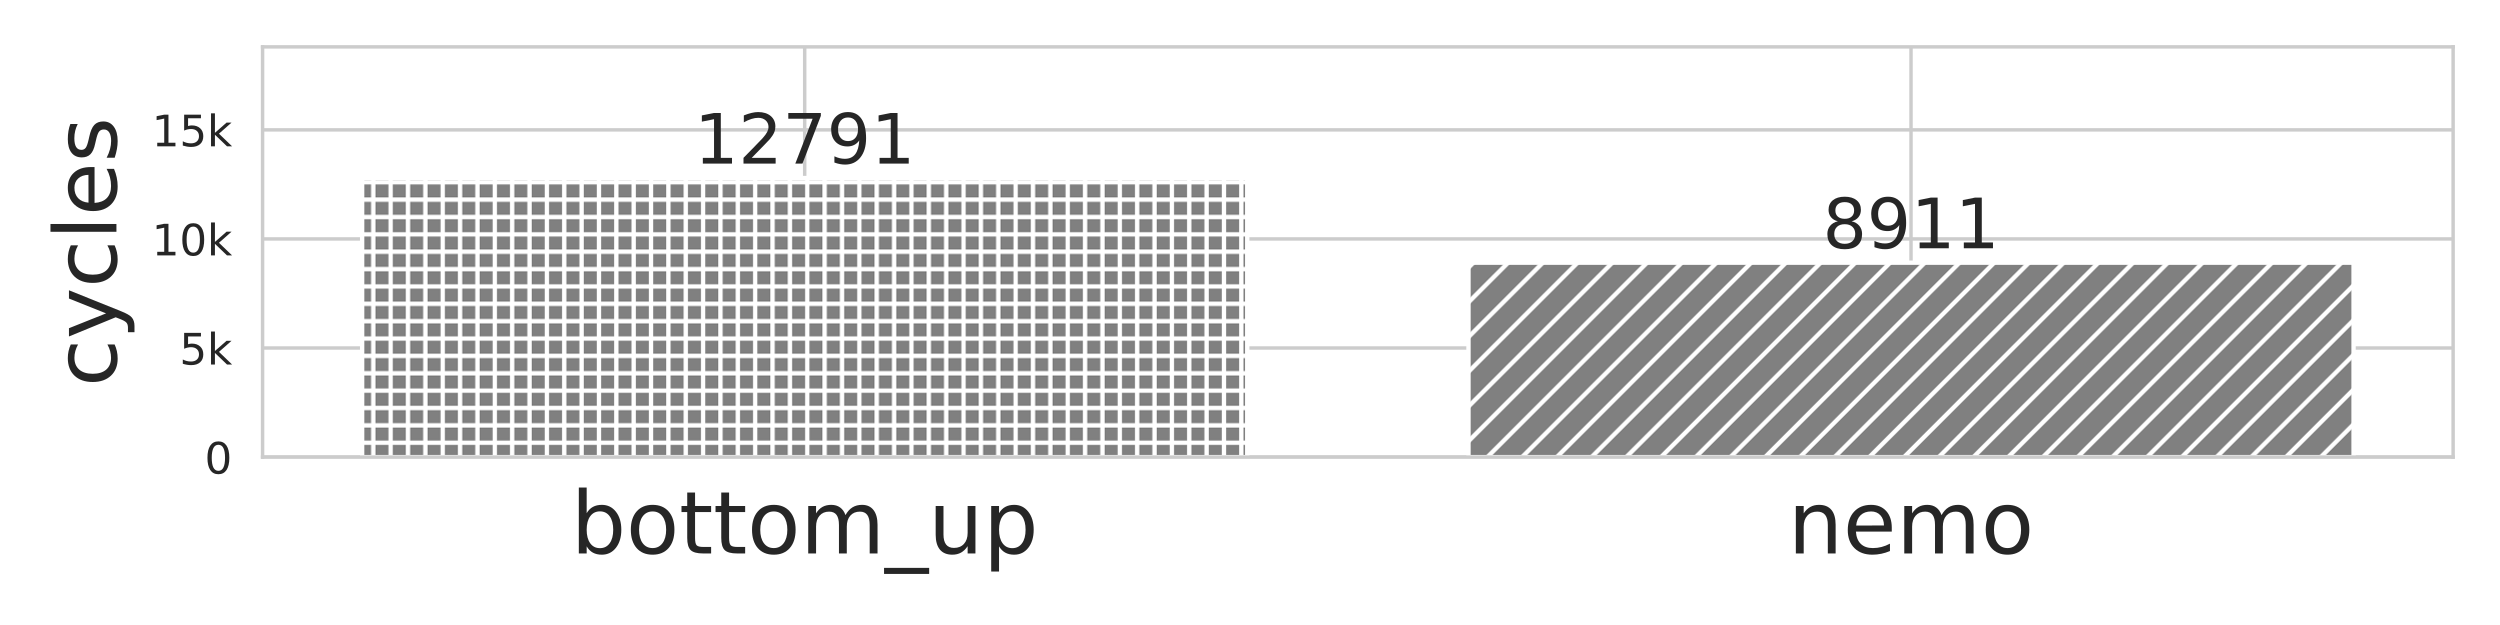
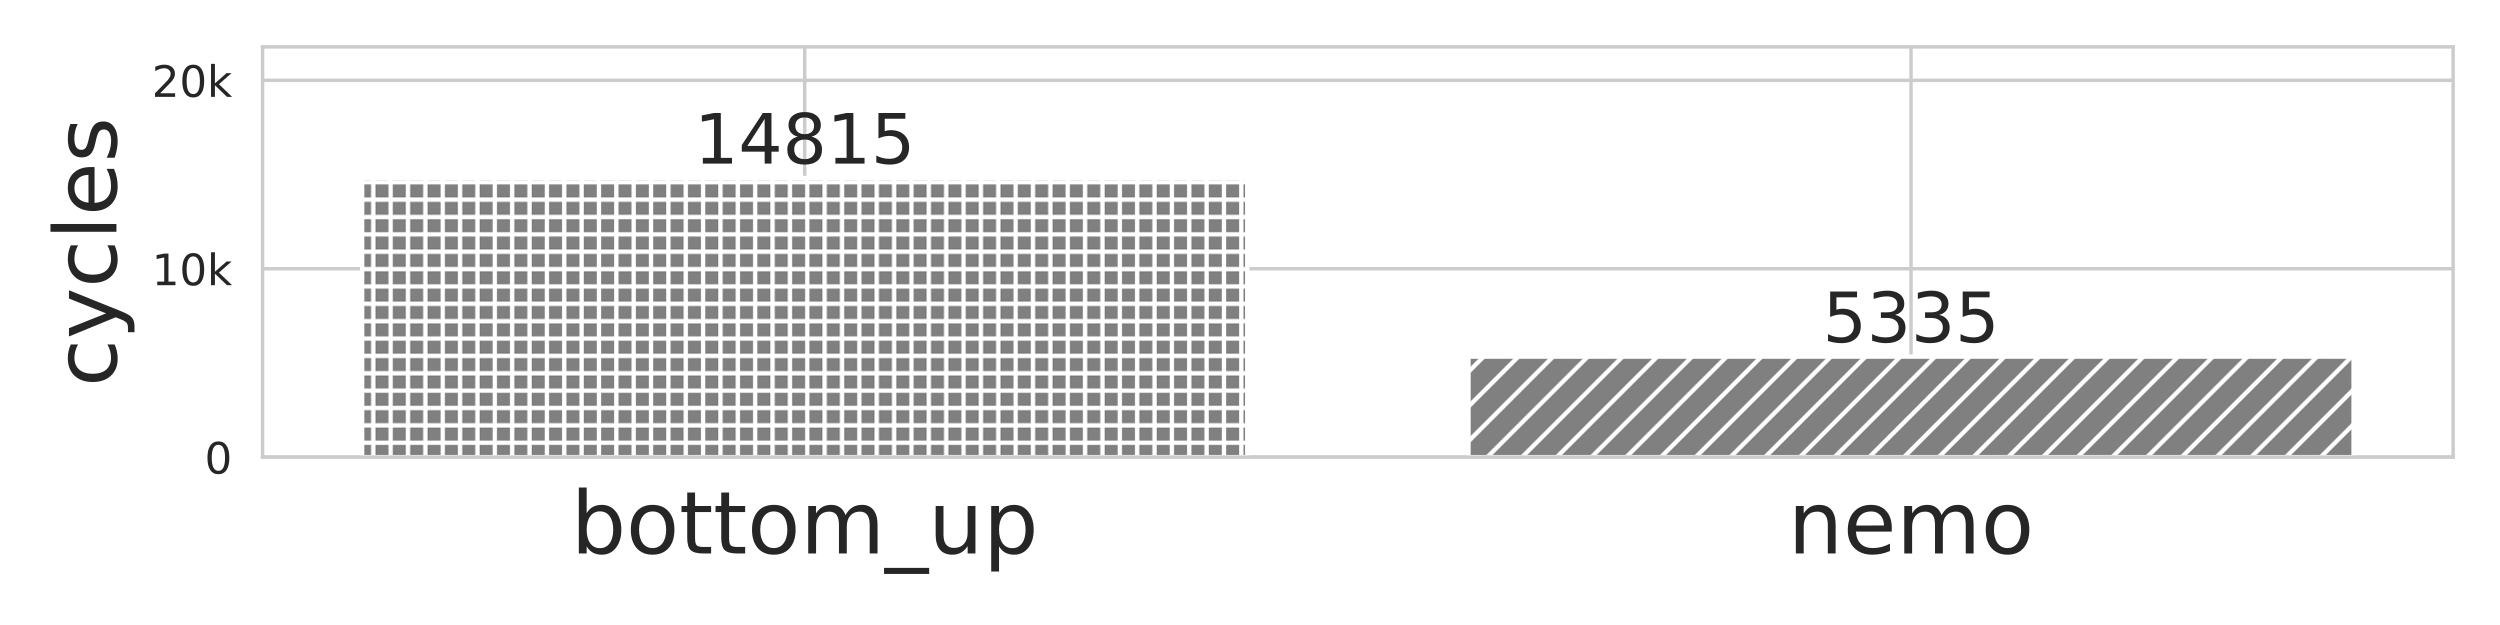
<svg xmlns="http://www.w3.org/2000/svg" xmlns:xlink="http://www.w3.org/1999/xlink" width="576pt" height="144pt" viewBox="0 0 576 144" version="1.1">
  <defs>
    <style type="text/css">*{stroke-linejoin: round; stroke-linecap: butt}</style>
  </defs>
  <g id="figure_1">
    <g id="patch_1">
      <path d="M 0 144  L 576 144  L 576 0  L 0 0  z " style="fill: #ffffff" />
    </g>
    <g id="axes_1">
      <g id="patch_2">
        <path d="M 60.5 105.32  L 565.2 105.32  L 565.2 10.8  L 60.5 10.8  z " style="fill: #ffffff" />
      </g>
      <g id="matplotlib.axis_1">
        <g id="xtick_1">
          <g id="line2d_1">
-             <path d="M 185.401 105.32  L 185.401 10.8  " clip-path="url(#p10164d2704)" style="fill: none; stroke: #cccccc; stroke-width: 0.8; stroke-linecap: round" />
+             <path d="M 185.401 105.32  L 185.401 10.8  " clip-path="url(#p2ab8b9b462)" style="fill: none; stroke: #cccccc; stroke-width: 0.8; stroke-linecap: round" />
          </g>
          <g id="text_1">
            <g style="fill: #262626" transform="translate(131.5474 127.5169) scale(0.2 -0.2)">
              <defs>
                <path id="DejaVuSans-62" d="M 3116 1747  Q 3116 2381 2855 2742  Q 2594 3103 2138 3103  Q 1681 3103 1420 2742  Q 1159 2381 1159 1747  Q 1159 1113 1420 752  Q 1681 391 2138 391  Q 2594 391 2855 752  Q 3116 1113 3116 1747  z M 1159 2969  Q 1341 3281 1617 3432  Q 1894 3584 2278 3584  Q 2916 3584 3314 3078  Q 3713 2572 3713 1747  Q 3713 922 3314 415  Q 2916 -91 2278 -91  Q 1894 -91 1617 61  Q 1341 213 1159 525  L 1159 0  L 581 0  L 581 4863  L 1159 4863  L 1159 2969  z " transform="scale(0.015625)" />
                <path id="DejaVuSans-6f" d="M 1959 3097  Q 1497 3097 1228 2736  Q 959 2375 959 1747  Q 959 1119 1226 758  Q 1494 397 1959 397  Q 2419 397 2687 759  Q 2956 1122 2956 1747  Q 2956 2369 2687 2733  Q 2419 3097 1959 3097  z M 1959 3584  Q 2709 3584 3137 3096  Q 3566 2609 3566 1747  Q 3566 888 3137 398  Q 2709 -91 1959 -91  Q 1206 -91 779 398  Q 353 888 353 1747  Q 353 2609 779 3096  Q 1206 3584 1959 3584  z " transform="scale(0.015625)" />
                <path id="DejaVuSans-74" d="M 1172 4494  L 1172 3500  L 2356 3500  L 2356 3053  L 1172 3053  L 1172 1153  Q 1172 725 1289 603  Q 1406 481 1766 481  L 2356 481  L 2356 0  L 1766 0  Q 1100 0 847 248  Q 594 497 594 1153  L 594 3053  L 172 3053  L 172 3500  L 594 3500  L 594 4494  L 1172 4494  z " transform="scale(0.015625)" />
                <path id="DejaVuSans-6d" d="M 3328 2828  Q 3544 3216 3844 3400  Q 4144 3584 4550 3584  Q 5097 3584 5394 3201  Q 5691 2819 5691 2113  L 5691 0  L 5113 0  L 5113 2094  Q 5113 2597 4934 2840  Q 4756 3084 4391 3084  Q 3944 3084 3684 2787  Q 3425 2491 3425 1978  L 3425 0  L 2847 0  L 2847 2094  Q 2847 2600 2669 2842  Q 2491 3084 2119 3084  Q 1678 3084 1418 2786  Q 1159 2488 1159 1978  L 1159 0  L 581 0  L 581 3500  L 1159 3500  L 1159 2956  Q 1356 3278 1631 3431  Q 1906 3584 2284 3584  Q 2666 3584 2933 3390  Q 3200 3197 3328 2828  z " transform="scale(0.015625)" />
                <path id="DejaVuSans-5f" d="M 3263 -1063  L 3263 -1509  L -63 -1509  L -63 -1063  L 3263 -1063  z " transform="scale(0.015625)" />
                <path id="DejaVuSans-75" d="M 544 1381  L 544 3500  L 1119 3500  L 1119 1403  Q 1119 906 1312 657  Q 1506 409 1894 409  Q 2359 409 2629 706  Q 2900 1003 2900 1516  L 2900 3500  L 3475 3500  L 3475 0  L 2900 0  L 2900 538  Q 2691 219 2414 64  Q 2138 -91 1772 -91  Q 1169 -91 856 284  Q 544 659 544 1381  z M 1991 3584  L 1991 3584  z " transform="scale(0.015625)" />
                <path id="DejaVuSans-70" d="M 1159 525  L 1159 -1331  L 581 -1331  L 581 3500  L 1159 3500  L 1159 2969  Q 1341 3281 1617 3432  Q 1894 3584 2278 3584  Q 2916 3584 3314 3078  Q 3713 2572 3713 1747  Q 3713 922 3314 415  Q 2916 -91 2278 -91  Q 1894 -91 1617 61  Q 1341 213 1159 525  z M 3116 1747  Q 3116 2381 2855 2742  Q 2594 3103 2138 3103  Q 1681 3103 1420 2742  Q 1159 2381 1159 1747  Q 1159 1113 1420 752  Q 1681 391 2138 391  Q 2594 391 2855 752  Q 3116 1113 3116 1747  z " transform="scale(0.015625)" />
              </defs>
              <use xlink:href="#DejaVuSans-62" />
              <use xlink:href="#DejaVuSans-6f" x="63.477" />
              <use xlink:href="#DejaVuSans-74" x="124.658" />
              <use xlink:href="#DejaVuSans-74" x="163.867" />
              <use xlink:href="#DejaVuSans-6f" x="203.076" />
              <use xlink:href="#DejaVuSans-6d" x="264.258" />
              <use xlink:href="#DejaVuSans-5f" x="361.67" />
              <use xlink:href="#DejaVuSans-75" x="411.67" />
              <use xlink:href="#DejaVuSans-70" x="475.049" />
            </g>
          </g>
        </g>
        <g id="xtick_2">
          <g id="line2d_2">
-             <path d="M 440.299 105.32  L 440.299 10.8  " clip-path="url(#p10164d2704)" style="fill: none; stroke: #cccccc; stroke-width: 0.8; stroke-linecap: round" />
+             <path d="M 440.299 105.32  L 440.299 10.8  " clip-path="url(#p2ab8b9b462)" style="fill: none; stroke: #cccccc; stroke-width: 0.8; stroke-linecap: round" />
          </g>
          <g id="text_2">
            <g style="fill: #262626" transform="translate(411.9495 127.5169) scale(0.2 -0.2)">
              <defs>
                <path id="DejaVuSans-6e" d="M 3513 2113  L 3513 0  L 2938 0  L 2938 2094  Q 2938 2591 2744 2837  Q 2550 3084 2163 3084  Q 1697 3084 1428 2787  Q 1159 2491 1159 1978  L 1159 0  L 581 0  L 581 3500  L 1159 3500  L 1159 2956  Q 1366 3272 1645 3428  Q 1925 3584 2291 3584  Q 2894 3584 3203 3211  Q 3513 2838 3513 2113  z " transform="scale(0.015625)" />
                <path id="DejaVuSans-65" d="M 3597 1894  L 3597 1613  L 953 1613  Q 991 1019 1311 708  Q 1631 397 2203 397  Q 2534 397 2845 478  Q 3156 559 3463 722  L 3463 178  Q 3153 47 2828 -22  Q 2503 -91 2169 -91  Q 1331 -91 842 396  Q 353 884 353 1716  Q 353 2575 817 3079  Q 1281 3584 2069 3584  Q 2775 3584 3186 3129  Q 3597 2675 3597 1894  z M 3022 2063  Q 3016 2534 2758 2815  Q 2500 3097 2075 3097  Q 1594 3097 1305 2825  Q 1016 2553 972 2059  L 3022 2063  z " transform="scale(0.015625)" />
              </defs>
              <use xlink:href="#DejaVuSans-6e" />
              <use xlink:href="#DejaVuSans-65" x="63.379" />
              <use xlink:href="#DejaVuSans-6d" x="124.902" />
              <use xlink:href="#DejaVuSans-6f" x="222.314" />
            </g>
          </g>
        </g>
      </g>
      <g id="matplotlib.axis_2">
        <g id="ytick_1">
          <g id="line2d_3">
-             <path d="M 60.5 105.32  L 565.2 105.32  " clip-path="url(#p10164d2704)" style="fill: none; stroke: #cccccc; stroke-width: 0.8; stroke-linecap: round" />
+             <path d="M 60.5 105.32  L 565.2 105.32  " clip-path="url(#p2ab8b9b462)" style="fill: none; stroke: #cccccc; stroke-width: 0.8; stroke-linecap: round" />
          </g>
          <g id="text_3">
            <g style="fill: #262626" transform="translate(47.1375 109.1192) scale(0.1 -0.1)">
              <defs>
                <path id="DejaVuSans-30" d="M 2034 4250  Q 1547 4250 1301 3770  Q 1056 3291 1056 2328  Q 1056 1369 1301 889  Q 1547 409 2034 409  Q 2525 409 2770 889  Q 3016 1369 3016 2328  Q 3016 3291 2770 3770  Q 2525 4250 2034 4250  z M 2034 4750  Q 2819 4750 3233 4129  Q 3647 3509 3647 2328  Q 3647 1150 3233 529  Q 2819 -91 2034 -91  Q 1250 -91 836 529  Q 422 1150 422 2328  Q 422 3509 836 4129  Q 1250 4750 2034 4750  z " transform="scale(0.015625)" />
              </defs>
              <use xlink:href="#DejaVuSans-30" />
            </g>
          </g>
        </g>
        <g id="ytick_2">
          <g id="line2d_4">
-             <path d="M 60.5 80.185  L 565.2 80.185  " clip-path="url(#p10164d2704)" style="fill: none; stroke: #cccccc; stroke-width: 0.8; stroke-linecap: round" />
+             <path d="M 60.5 61.918  L 565.2 61.918  " clip-path="url(#p2ab8b9b462)" style="fill: none; stroke: #cccccc; stroke-width: 0.8; stroke-linecap: round" />
          </g>
          <g id="text_4">
-             <g style="fill: #262626" transform="translate(41.34687 83.98378) scale(0.1 -0.1)">
-               <defs>
-                 <path id="DejaVuSans-35" d="M 691 4666  L 3169 4666  L 3169 4134  L 1269 4134  L 1269 2991  Q 1406 3038 1543 3061  Q 1681 3084 1819 3084  Q 2600 3084 3056 2656  Q 3513 2228 3513 1497  Q 3513 744 3044 326  Q 2575 -91 1722 -91  Q 1428 -91 1123 -41  Q 819 9 494 109  L 494 744  Q 775 591 1075 516  Q 1375 441 1709 441  Q 2250 441 2565 725  Q 2881 1009 2881 1497  Q 2881 1984 2565 2268  Q 2250 2553 1709 2553  Q 1456 2553 1204 2497  Q 953 2441 691 2322  L 691 4666  z " transform="scale(0.015625)" />
-                 <path id="DejaVuSans-6b" d="M 581 4863  L 1159 4863  L 1159 1991  L 2875 3500  L 3609 3500  L 1753 1863  L 3688 0  L 2938 0  L 1159 1709  L 1159 0  L 581 0  L 581 4863  z " transform="scale(0.015625)" />
-               </defs>
-               <use xlink:href="#DejaVuSans-35" />
-               <use xlink:href="#DejaVuSans-6b" x="63.623" />
-             </g>
-           </g>
-         </g>
-         <g id="ytick_3">
-           <g id="line2d_5">
-             <path d="M 60.5 55.049  L 565.2 55.049  " clip-path="url(#p10164d2704)" style="fill: none; stroke: #cccccc; stroke-width: 0.8; stroke-linecap: round" />
-           </g>
-           <g id="text_5">
-             <g style="fill: #262626" transform="translate(34.98438 58.84835) scale(0.1 -0.1)">
+             <g style="fill: #262626" transform="translate(34.98438 65.7173) scale(0.1 -0.1)">
              <defs>
                <path id="DejaVuSans-31" d="M 794 531  L 1825 531  L 1825 4091  L 703 3866  L 703 4441  L 1819 4666  L 2450 4666  L 2450 531  L 3481 531  L 3481 0  L 794 0  L 794 531  z " transform="scale(0.015625)" />
+                 <path id="DejaVuSans-6b" d="M 581 4863  L 1159 4863  L 1159 1991  L 2875 3500  L 3609 3500  L 1753 1863  L 3688 0  L 2938 0  L 1159 1709  L 1159 0  L 581 0  L 581 4863  z " transform="scale(0.015625)" />
              </defs>
              <use xlink:href="#DejaVuSans-31" />
              <use xlink:href="#DejaVuSans-30" x="63.623" />
              <use xlink:href="#DejaVuSans-6b" x="127.246" />
            </g>
          </g>
        </g>
-         <g id="ytick_4">
-           <g id="line2d_6">
-             <path d="M 60.5 29.914  L 565.2 29.914  " clip-path="url(#p10164d2704)" style="fill: none; stroke: #cccccc; stroke-width: 0.8; stroke-linecap: round" />
+         <g id="ytick_3">
+           <g id="line2d_5">
+             <path d="M 60.5 18.516  L 565.2 18.516  " clip-path="url(#p2ab8b9b462)" style="fill: none; stroke: #cccccc; stroke-width: 0.8; stroke-linecap: round" />
          </g>
-           <g id="text_6">
-             <g style="fill: #262626" transform="translate(34.98438 33.71291) scale(0.1 -0.1)">
-               <use xlink:href="#DejaVuSans-31" />
-               <use xlink:href="#DejaVuSans-35" x="63.623" />
+           <g id="text_5">
+             <g style="fill: #262626" transform="translate(34.98438 22.31538) scale(0.1 -0.1)">
+               <defs>
+                 <path id="DejaVuSans-32" d="M 1228 531  L 3431 531  L 3431 0  L 469 0  L 469 531  Q 828 903 1448 1529  Q 2069 2156 2228 2338  Q 2531 2678 2651 2914  Q 2772 3150 2772 3378  Q 2772 3750 2511 3984  Q 2250 4219 1831 4219  Q 1534 4219 1204 4116  Q 875 4013 500 3803  L 500 4441  Q 881 4594 1212 4672  Q 1544 4750 1819 4750  Q 2544 4750 2975 4387  Q 3406 4025 3406 3419  Q 3406 3131 3298 2873  Q 3191 2616 2906 2266  Q 2828 2175 2409 1742  Q 1991 1309 1228 531  z " transform="scale(0.015625)" />
+               </defs>
+               <use xlink:href="#DejaVuSans-32" />
+               <use xlink:href="#DejaVuSans-30" x="63.623" />
              <use xlink:href="#DejaVuSans-6b" x="127.246" />
            </g>
          </g>
        </g>
-         <g id="text_7">
+         <g id="text_6">
          <g style="fill: #262626" transform="translate(26.825 89.11625) rotate(-90) scale(0.2 -0.2)">
            <defs>
              <path id="DejaVuSans-63" d="M 3122 3366  L 3122 2828  Q 2878 2963 2633 3030  Q 2388 3097 2138 3097  Q 1578 3097 1268 2742  Q 959 2388 959 1747  Q 959 1106 1268 751  Q 1578 397 2138 397  Q 2388 397 2633 464  Q 2878 531 3122 666  L 3122 134  Q 2881 22 2623 -34  Q 2366 -91 2075 -91  Q 1284 -91 818 406  Q 353 903 353 1747  Q 353 2603 823 3093  Q 1294 3584 2113 3584  Q 2378 3584 2631 3529  Q 2884 3475 3122 3366  z " transform="scale(0.015625)" />
              <path id="DejaVuSans-79" d="M 2059 -325  Q 1816 -950 1584 -1140  Q 1353 -1331 966 -1331  L 506 -1331  L 506 -850  L 844 -850  Q 1081 -850 1212 -737  Q 1344 -625 1503 -206  L 1606 56  L 191 3500  L 800 3500  L 1894 763  L 2988 3500  L 3597 3500  L 2059 -325  z " transform="scale(0.015625)" />
              <path id="DejaVuSans-6c" d="M 603 4863  L 1178 4863  L 1178 0  L 603 0  L 603 4863  z " transform="scale(0.015625)" />
              <path id="DejaVuSans-73" d="M 2834 3397  L 2834 2853  Q 2591 2978 2328 3040  Q 2066 3103 1784 3103  Q 1356 3103 1142 2972  Q 928 2841 928 2578  Q 928 2378 1081 2264  Q 1234 2150 1697 2047  L 1894 2003  Q 2506 1872 2764 1633  Q 3022 1394 3022 966  Q 3022 478 2636 193  Q 2250 -91 1575 -91  Q 1294 -91 989 -36  Q 684 19 347 128  L 347 722  Q 666 556 975 473  Q 1284 391 1588 391  Q 1994 391 2212 530  Q 2431 669 2431 922  Q 2431 1156 2273 1281  Q 2116 1406 1581 1522  L 1381 1569  Q 847 1681 609 1914  Q 372 2147 372 2553  Q 372 3047 722 3315  Q 1072 3584 1716 3584  Q 2034 3584 2315 3537  Q 2597 3491 2834 3397  z " transform="scale(0.015625)" />
            </defs>
            <use xlink:href="#DejaVuSans-63" />
            <use xlink:href="#DejaVuSans-79" x="54.98" />
            <use xlink:href="#DejaVuSans-63" x="114.16" />
            <use xlink:href="#DejaVuSans-6c" x="169.141" />
            <use xlink:href="#DejaVuSans-65" x="196.924" />
            <use xlink:href="#DejaVuSans-73" x="258.447" />
          </g>
        </g>
      </g>
      <g id="patch_3">
-         <path d="M 83.441 105.32  L 287.36 105.32  L 287.36 41.021  L 83.441 41.021  z " clip-path="url(#p10164d2704)" style="fill: url(#hc34be4b320); stroke: #ffffff; stroke-linejoin: miter" />
+         <path d="M 83.441 105.32  L 287.36 105.32  L 287.36 41.021  L 83.441 41.021  z " clip-path="url(#p2ab8b9b462)" style="fill: url(#h0555353383); stroke: #ffffff; stroke-linejoin: miter" />
      </g>
      <g id="patch_4">
-         <path d="M 338.34 105.32  L 542.259 105.32  L 542.259 60.524  L 338.34 60.524  z " clip-path="url(#p10164d2704)" style="fill: url(#hd698f77041); stroke: #ffffff; stroke-linejoin: miter" />
+         <path d="M 338.34 105.32  L 542.259 105.32  L 542.259 82.166  L 338.34 82.166  z " clip-path="url(#p2ab8b9b462)" style="fill: url(#h13014a3506); stroke: #ffffff; stroke-linejoin: miter" />
      </g>
      <g id="patch_5">
        <path d="M 60.5 105.32  L 60.5 10.8  " style="fill: none; stroke: #cccccc; stroke-width: 0.8; stroke-linejoin: miter; stroke-linecap: square" />
      </g>
      <g id="patch_6">
        <path d="M 565.2 105.32  L 565.2 10.8  " style="fill: none; stroke: #cccccc; stroke-width: 0.8; stroke-linejoin: miter; stroke-linecap: square" />
      </g>
      <g id="patch_7">
        <path d="M 60.5 105.32  L 565.2 105.32  " style="fill: none; stroke: #cccccc; stroke-width: 0.8; stroke-linejoin: miter; stroke-linecap: square" />
      </g>
      <g id="patch_8">
        <path d="M 60.5 10.8  L 565.2 10.8  " style="fill: none; stroke: #cccccc; stroke-width: 0.8; stroke-linejoin: miter; stroke-linecap: square" />
      </g>
-       <g id="text_8">
+       <g id="text_7">
        <g style="fill: #262626" transform="translate(159.9505 37.69318) scale(0.16 -0.16)">
          <defs>
-             <path id="DejaVuSans-32" d="M 1228 531  L 3431 531  L 3431 0  L 469 0  L 469 531  Q 828 903 1448 1529  Q 2069 2156 2228 2338  Q 2531 2678 2651 2914  Q 2772 3150 2772 3378  Q 2772 3750 2511 3984  Q 2250 4219 1831 4219  Q 1534 4219 1204 4116  Q 875 4013 500 3803  L 500 4441  Q 881 4594 1212 4672  Q 1544 4750 1819 4750  Q 2544 4750 2975 4387  Q 3406 4025 3406 3419  Q 3406 3131 3298 2873  Q 3191 2616 2906 2266  Q 2828 2175 2409 1742  Q 1991 1309 1228 531  z " transform="scale(0.015625)" />
-             <path id="DejaVuSans-37" d="M 525 4666  L 3525 4666  L 3525 4397  L 1831 0  L 1172 0  L 2766 4134  L 525 4134  L 525 4666  z " transform="scale(0.015625)" />
-             <path id="DejaVuSans-39" d="M 703 97  L 703 672  Q 941 559 1184 500  Q 1428 441 1663 441  Q 2288 441 2617 861  Q 2947 1281 2994 2138  Q 2813 1869 2534 1725  Q 2256 1581 1919 1581  Q 1219 1581 811 2004  Q 403 2428 403 3163  Q 403 3881 828 4315  Q 1253 4750 1959 4750  Q 2769 4750 3195 4129  Q 3622 3509 3622 2328  Q 3622 1225 3098 567  Q 2575 -91 1691 -91  Q 1453 -91 1209 -44  Q 966 3 703 97  z M 1959 2075  Q 2384 2075 2632 2365  Q 2881 2656 2881 3163  Q 2881 3666 2632 3958  Q 2384 4250 1959 4250  Q 1534 4250 1286 3958  Q 1038 3666 1038 3163  Q 1038 2656 1286 2365  Q 1534 2075 1959 2075  z " transform="scale(0.015625)" />
+             <path id="DejaVuSans-34" d="M 2419 4116  L 825 1625  L 2419 1625  L 2419 4116  z M 2253 4666  L 3047 4666  L 3047 1625  L 3713 1625  L 3713 1100  L 3047 1100  L 3047 0  L 2419 0  L 2419 1100  L 313 1100  L 313 1709  L 2253 4666  z " transform="scale(0.015625)" />
+             <path id="DejaVuSans-38" d="M 2034 2216  Q 1584 2216 1326 1975  Q 1069 1734 1069 1313  Q 1069 891 1326 650  Q 1584 409 2034 409  Q 2484 409 2743 651  Q 3003 894 3003 1313  Q 3003 1734 2745 1975  Q 2488 2216 2034 2216  z M 1403 2484  Q 997 2584 770 2862  Q 544 3141 544 3541  Q 544 4100 942 4425  Q 1341 4750 2034 4750  Q 2731 4750 3128 4425  Q 3525 4100 3525 3541  Q 3525 3141 3298 2862  Q 3072 2584 2669 2484  Q 3125 2378 3379 2068  Q 3634 1759 3634 1313  Q 3634 634 3220 271  Q 2806 -91 2034 -91  Q 1263 -91 848 271  Q 434 634 434 1313  Q 434 1759 690 2068  Q 947 2378 1403 2484  z M 1172 3481  Q 1172 3119 1398 2916  Q 1625 2713 2034 2713  Q 2441 2713 2670 2916  Q 2900 3119 2900 3481  Q 2900 3844 2670 4047  Q 2441 4250 2034 4250  Q 1625 4250 1398 4047  Q 1172 3844 1172 3481  z " transform="scale(0.015625)" />
+             <path id="DejaVuSans-35" d="M 691 4666  L 3169 4666  L 3169 4134  L 1269 4134  L 1269 2991  Q 1406 3038 1543 3061  Q 1681 3084 1819 3084  Q 2600 3084 3056 2656  Q 3513 2228 3513 1497  Q 3513 744 3044 326  Q 2575 -91 1722 -91  Q 1428 -91 1123 -41  Q 819 9 494 109  L 494 744  Q 775 591 1075 516  Q 1375 441 1709 441  Q 2250 441 2565 725  Q 2881 1009 2881 1497  Q 2881 1984 2565 2268  Q 2250 2553 1709 2553  Q 1456 2553 1204 2497  Q 953 2441 691 2322  L 691 4666  z " transform="scale(0.015625)" />
          </defs>
          <use xlink:href="#DejaVuSans-31" />
-           <use xlink:href="#DejaVuSans-32" x="63.623" />
-           <use xlink:href="#DejaVuSans-37" x="127.246" />
-           <use xlink:href="#DejaVuSans-39" x="190.869" />
-           <use xlink:href="#DejaVuSans-31" x="254.492" />
+           <use xlink:href="#DejaVuSans-34" x="63.623" />
+           <use xlink:href="#DejaVuSans-38" x="127.246" />
+           <use xlink:href="#DejaVuSans-31" x="190.869" />
+           <use xlink:href="#DejaVuSans-35" x="254.492" />
        </g>
      </g>
-       <g id="text_9">
-         <g style="fill: #262626" transform="translate(419.9395 57.19613) scale(0.16 -0.16)">
+       <g id="text_8">
+         <g style="fill: #262626" transform="translate(419.9395 78.8382) scale(0.16 -0.16)">
          <defs>
-             <path id="DejaVuSans-38" d="M 2034 2216  Q 1584 2216 1326 1975  Q 1069 1734 1069 1313  Q 1069 891 1326 650  Q 1584 409 2034 409  Q 2484 409 2743 651  Q 3003 894 3003 1313  Q 3003 1734 2745 1975  Q 2488 2216 2034 2216  z M 1403 2484  Q 997 2584 770 2862  Q 544 3141 544 3541  Q 544 4100 942 4425  Q 1341 4750 2034 4750  Q 2731 4750 3128 4425  Q 3525 4100 3525 3541  Q 3525 3141 3298 2862  Q 3072 2584 2669 2484  Q 3125 2378 3379 2068  Q 3634 1759 3634 1313  Q 3634 634 3220 271  Q 2806 -91 2034 -91  Q 1263 -91 848 271  Q 434 634 434 1313  Q 434 1759 690 2068  Q 947 2378 1403 2484  z M 1172 3481  Q 1172 3119 1398 2916  Q 1625 2713 2034 2713  Q 2441 2713 2670 2916  Q 2900 3119 2900 3481  Q 2900 3844 2670 4047  Q 2441 4250 2034 4250  Q 1625 4250 1398 4047  Q 1172 3844 1172 3481  z " transform="scale(0.015625)" />
+             <path id="DejaVuSans-33" d="M 2597 2516  Q 3050 2419 3304 2112  Q 3559 1806 3559 1356  Q 3559 666 3084 287  Q 2609 -91 1734 -91  Q 1441 -91 1130 -33  Q 819 25 488 141  L 488 750  Q 750 597 1062 519  Q 1375 441 1716 441  Q 2309 441 2620 675  Q 2931 909 2931 1356  Q 2931 1769 2642 2001  Q 2353 2234 1838 2234  L 1294 2234  L 1294 2753  L 1863 2753  Q 2328 2753 2575 2939  Q 2822 3125 2822 3475  Q 2822 3834 2567 4026  Q 2313 4219 1838 4219  Q 1578 4219 1281 4162  Q 984 4106 628 3988  L 628 4550  Q 988 4650 1302 4700  Q 1616 4750 1894 4750  Q 2613 4750 3031 4423  Q 3450 4097 3450 3541  Q 3450 3153 3228 2886  Q 3006 2619 2597 2516  z " transform="scale(0.015625)" />
          </defs>
-           <use xlink:href="#DejaVuSans-38" />
-           <use xlink:href="#DejaVuSans-39" x="63.623" />
-           <use xlink:href="#DejaVuSans-31" x="127.246" />
-           <use xlink:href="#DejaVuSans-31" x="190.869" />
+           <use xlink:href="#DejaVuSans-35" />
+           <use xlink:href="#DejaVuSans-33" x="63.623" />
+           <use xlink:href="#DejaVuSans-33" x="127.246" />
+           <use xlink:href="#DejaVuSans-35" x="190.869" />
        </g>
      </g>
    </g>
  </g>
  <defs>
-     <clipPath id="p10164d2704">
+     <clipPath id="p2ab8b9b462">
      <rect x="60.5" y="10.8" width="504.7" height="94.52" />
    </clipPath>
  </defs>
  <defs>
-     <pattern id="hc34be4b320" patternUnits="userSpaceOnUse" x="0" y="0" width="72" height="72">
+     <pattern id="h0555353383" patternUnits="userSpaceOnUse" x="0" y="0" width="72" height="72">
      <rect x="0" y="0" width="73" height="73" fill="#808080" />
      <path d="M 0 70  L 72 70  M 0 66  L 72 66  M 0 62  L 72 62  M 0 58  L 72 58  M 0 54  L 72 54  M 0 50  L 72 50  M 0 46  L 72 46  M 0 42  L 72 42  M 0 38  L 72 38  M 0 34  L 72 34  M 0 30  L 72 30  M 0 26  L 72 26  M 0 22  L 72 22  M 0 18  L 72 18  M 0 14  L 72 14  M 0 10  L 72 10  M 0 6  L 72 6  M 0 2  L 72 2  M 2 72  L 2 0  M 6 72  L 6 0  M 10 72  L 10 0  M 14 72  L 14 0  M 18 72  L 18 0  M 22 72  L 22 0  M 26 72  L 26 0  M 30 72  L 30 0  M 34 72  L 34 0  M 38 72  L 38 0  M 42 72  L 42 0  M 46 72  L 46 0  M 50 72  L 50 0  M 54 72  L 54 0  M 58 72  L 58 0  M 62 72  L 62 0  M 66 72  L 66 0  M 70 72  L 70 0  " style="fill: #ffffff; stroke: #ffffff; stroke-width: 1.0; stroke-linecap: butt; stroke-linejoin: miter" />
    </pattern>
-     <pattern id="hd698f77041" patternUnits="userSpaceOnUse" x="0" y="0" width="72" height="72">
+     <pattern id="h13014a3506" patternUnits="userSpaceOnUse" x="0" y="0" width="72" height="72">
      <rect x="0" y="0" width="73" height="73" fill="#808080" />
      <path d="M -36 36  L 36 -36  M -32 40  L 40 -32  M -28 44  L 44 -28  M -24 48  L 48 -24  M -20 52  L 52 -20  M -16 56  L 56 -16  M -12 60  L 60 -12  M -8 64  L 64 -8  M -4 68  L 68 -4  M 0 72  L 72 0  M 4 76  L 76 4  M 8 80  L 80 8  M 12 84  L 84 12  M 16 88  L 88 16  M 20 92  L 92 20  M 24 96  L 96 24  M 28 100  L 100 28  M 32 104  L 104 32  M 36 108  L 108 36  " style="fill: #ffffff; stroke: #ffffff; stroke-width: 1.0; stroke-linecap: butt; stroke-linejoin: miter" />
    </pattern>
  </defs>
</svg>
